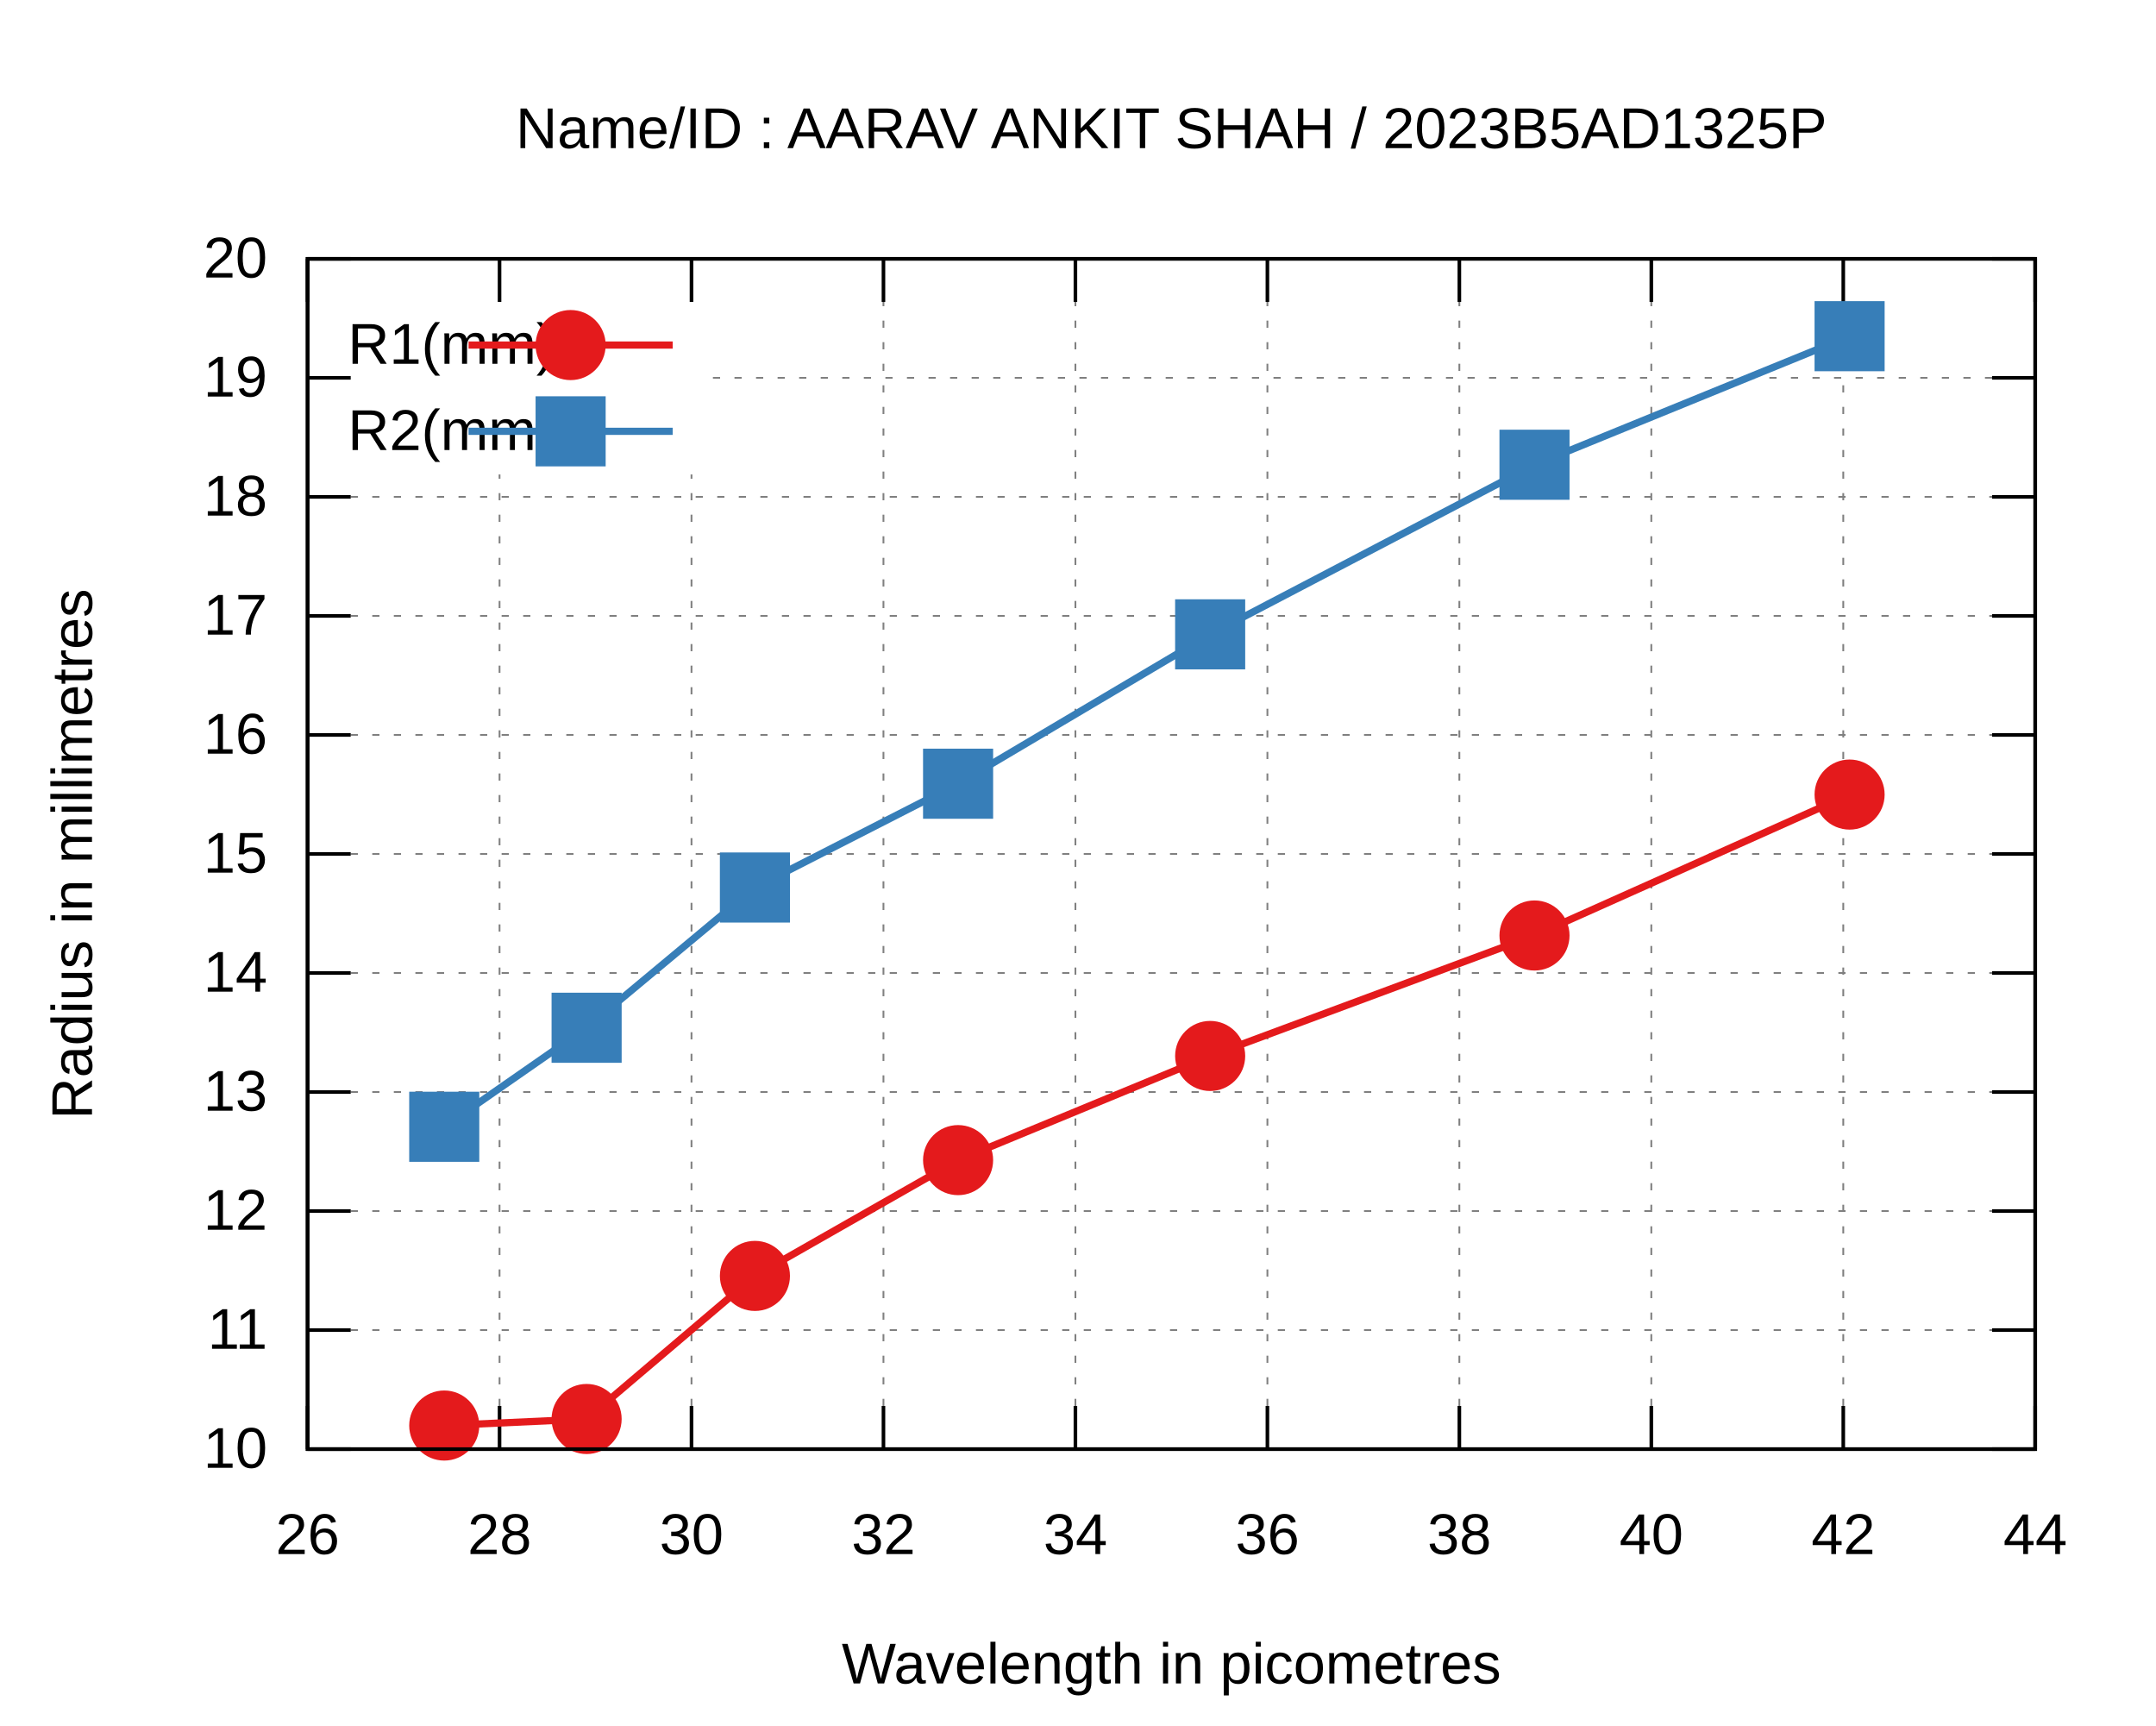
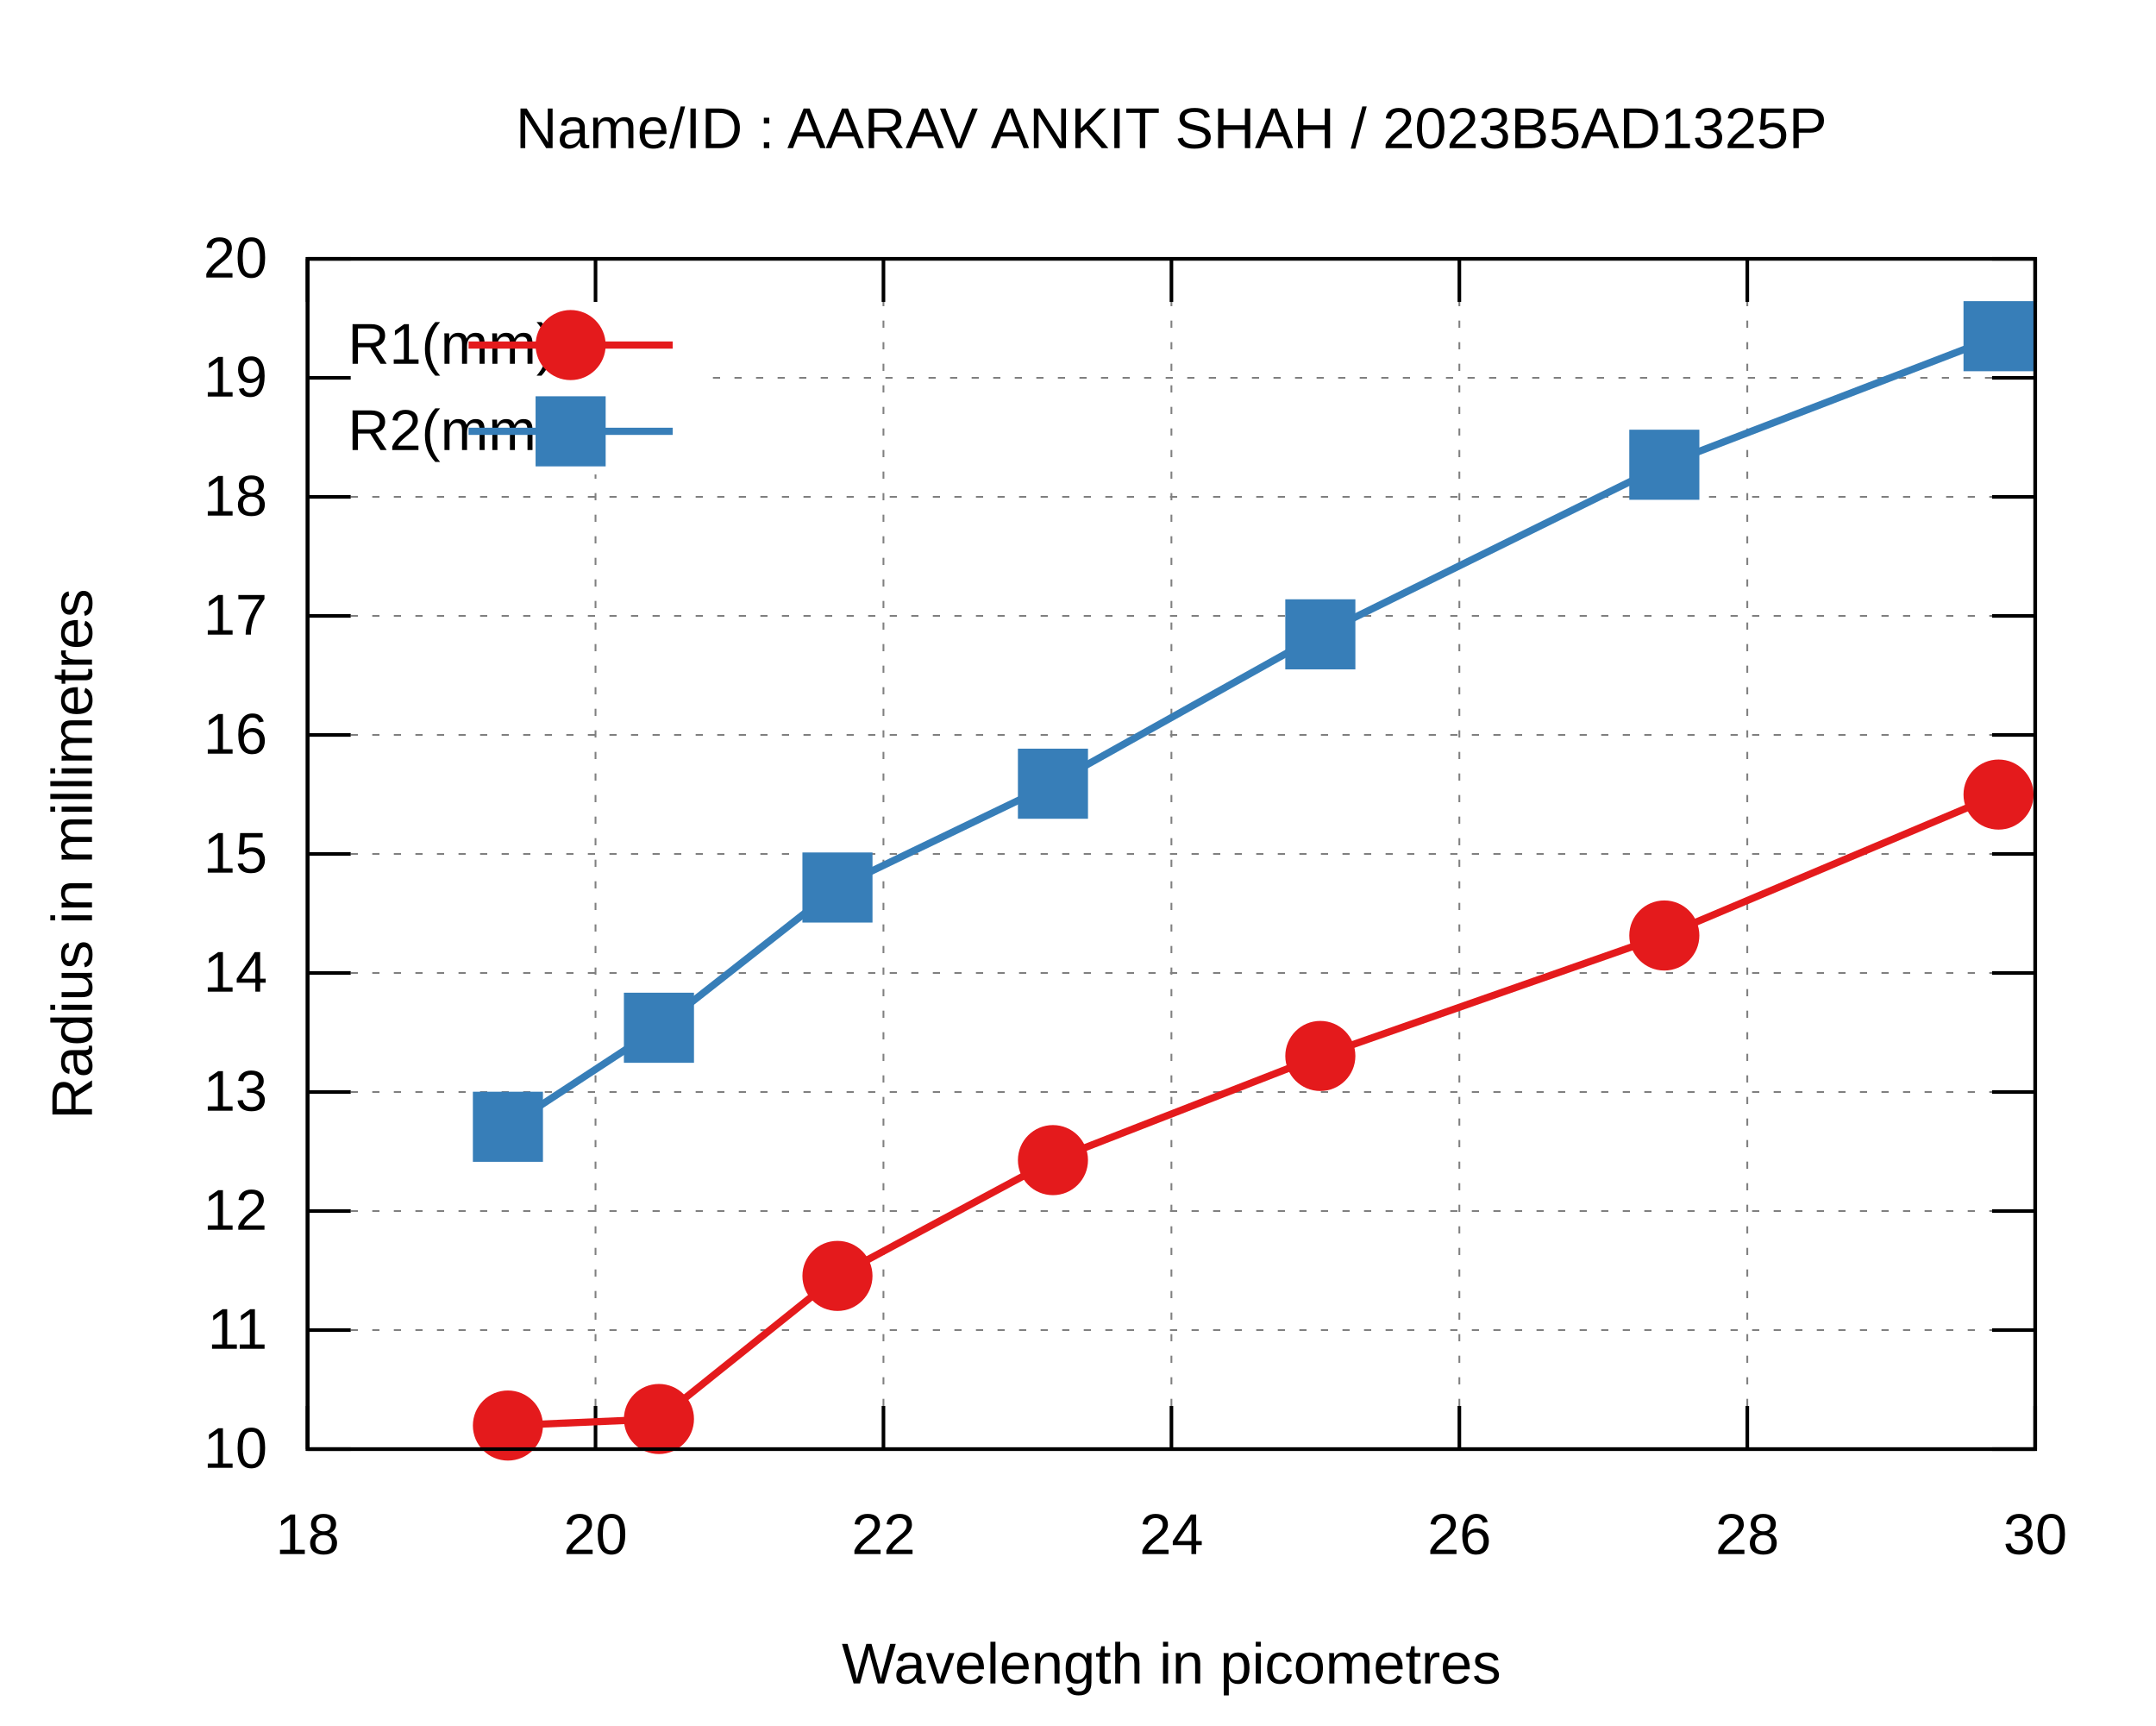
<svg xmlns="http://www.w3.org/2000/svg" xmlns:xlink="http://www.w3.org/1999/xlink" width="600" height="480" viewBox="0 0 600 480">
  <g id="gnuplot_canvas">
    <rect x="0" y="0" width="600" height="480" fill="none" />
    <defs>
      <circle id="gpDot" r="0.5" stroke-width="0.5" stroke="currentColor" />
      <path id="gpPt0" stroke-width="0.167" stroke="currentColor" d="M-1,0 h2 M0,-1 v2" />
      <path id="gpPt1" stroke-width="0.167" stroke="currentColor" d="M-1,-1 L1,1 M1,-1 L-1,1" />
      <path id="gpPt2" stroke-width="0.167" stroke="currentColor" d="M-1,0 L1,0 M0,-1 L0,1 M-1,-1 L1,1 M-1,1 L1,-1" />
      <rect id="gpPt3" stroke-width="0.167" stroke="currentColor" x="-1" y="-1" width="2" height="2" />
      <rect id="gpPt4" stroke-width="0.167" stroke="currentColor" fill="currentColor" x="-1" y="-1" width="2" height="2" />
      <circle id="gpPt5" stroke-width="0.167" stroke="currentColor" cx="0" cy="0" r="1" />
      <use xlink:href="#gpPt5" id="gpPt6" fill="currentColor" stroke="none" />
      <path id="gpPt7" stroke-width="0.167" stroke="currentColor" d="M0,-1.33 L-1.33,0.67 L1.33,0.67 z" />
      <use xlink:href="#gpPt7" id="gpPt8" fill="currentColor" stroke="none" />
      <use xlink:href="#gpPt7" id="gpPt9" stroke="currentColor" transform="rotate(180)" />
      <use xlink:href="#gpPt9" id="gpPt10" fill="currentColor" stroke="none" />
      <use xlink:href="#gpPt3" id="gpPt11" stroke="currentColor" transform="rotate(45)" />
      <use xlink:href="#gpPt11" id="gpPt12" fill="currentColor" stroke="none" />
      <path id="gpPt13" stroke-width="0.167" stroke="currentColor" d="M0,1.330 L1.265,0.411 L0.782,-1.067 L-0.782,-1.076 L-1.265,0.411 z" />
      <use xlink:href="#gpPt13" id="gpPt14" fill="currentColor" stroke="none" />
      <filter id="textbox" filterUnits="objectBoundingBox" x="0" y="0" height="1" width="1">
        <feFlood flood-color="white" flood-opacity="1" result="bgnd" />
        <feComposite in="SourceGraphic" in2="bgnd" operator="atop" />
      </filter>
      <filter id="greybox" filterUnits="objectBoundingBox" x="0" y="0" height="1" width="1">
        <feFlood flood-color="lightgrey" flood-opacity="1" result="grey" />
        <feComposite in="SourceGraphic" in2="grey" operator="atop" />
      </filter>
    </defs>
    <g fill="none" color="white" stroke="currentColor" stroke-width="1.00" stroke-linecap="butt" stroke-linejoin="miter">
</g>
    <g fill="none" color="black" stroke="currentColor" stroke-width="1.00" stroke-linecap="butt" stroke-linejoin="miter">
</g>
    <g fill="none" color="black" stroke="black" stroke-width="0.50" stroke-linecap="butt" stroke-linejoin="miter">
</g>
    <g fill="none" color="gray" stroke="currentColor" stroke-width="0.50" stroke-linecap="butt" stroke-linejoin="miter">
      <path stroke="gray" stroke-dasharray="2,4" class="gridline" d="M85.60,403.20 L566.39,403.20  " />
    </g>
    <g fill="none" color="gray" stroke="gray" stroke-width="1.00" stroke-linecap="butt" stroke-linejoin="miter">
</g>
    <g fill="none" color="black" stroke="currentColor" stroke-width="1.00" stroke-linecap="butt" stroke-linejoin="miter">
      <path stroke="black" d="M85.60,403.20 L97.60,403.20 M566.39,403.20 L554.39,403.20  " />
      <g transform="translate(74.40,408.40)" stroke="none" fill="black" font-family="Arial" font-size="16.00" text-anchor="end">
        <text>
          <tspan font-family="Arial"> 10</tspan>
        </text>
      </g>
    </g>
    <g fill="none" color="black" stroke="currentColor" stroke-width="1.00" stroke-linecap="butt" stroke-linejoin="miter">
</g>
    <g fill="none" color="black" stroke="black" stroke-width="0.50" stroke-linecap="butt" stroke-linejoin="miter">
</g>
    <g fill="none" color="gray" stroke="currentColor" stroke-width="0.50" stroke-linecap="butt" stroke-linejoin="miter">
      <path stroke="gray" stroke-dasharray="2,4" class="gridline" d="M85.60,370.08 L566.39,370.08  " />
    </g>
    <g fill="none" color="gray" stroke="gray" stroke-width="1.00" stroke-linecap="butt" stroke-linejoin="miter">
</g>
    <g fill="none" color="black" stroke="currentColor" stroke-width="1.00" stroke-linecap="butt" stroke-linejoin="miter">
      <path stroke="black" d="M85.60,370.08 L97.60,370.08 M566.39,370.08 L554.39,370.08  " />
      <g transform="translate(74.40,375.28)" stroke="none" fill="black" font-family="Arial" font-size="16.00" text-anchor="end">
        <text>
          <tspan font-family="Arial"> 11</tspan>
        </text>
      </g>
    </g>
    <g fill="none" color="black" stroke="currentColor" stroke-width="1.00" stroke-linecap="butt" stroke-linejoin="miter">
</g>
    <g fill="none" color="black" stroke="black" stroke-width="0.50" stroke-linecap="butt" stroke-linejoin="miter">
</g>
    <g fill="none" color="gray" stroke="currentColor" stroke-width="0.50" stroke-linecap="butt" stroke-linejoin="miter">
      <path stroke="gray" stroke-dasharray="2,4" class="gridline" d="M85.60,336.96 L566.39,336.96  " />
    </g>
    <g fill="none" color="gray" stroke="gray" stroke-width="1.00" stroke-linecap="butt" stroke-linejoin="miter">
</g>
    <g fill="none" color="black" stroke="currentColor" stroke-width="1.00" stroke-linecap="butt" stroke-linejoin="miter">
      <path stroke="black" d="M85.60,336.96 L97.60,336.96 M566.39,336.96 L554.39,336.96  " />
      <g transform="translate(74.40,342.16)" stroke="none" fill="black" font-family="Arial" font-size="16.00" text-anchor="end">
        <text>
          <tspan font-family="Arial"> 12</tspan>
        </text>
      </g>
    </g>
    <g fill="none" color="black" stroke="currentColor" stroke-width="1.00" stroke-linecap="butt" stroke-linejoin="miter">
</g>
    <g fill="none" color="black" stroke="black" stroke-width="0.50" stroke-linecap="butt" stroke-linejoin="miter">
</g>
    <g fill="none" color="gray" stroke="currentColor" stroke-width="0.50" stroke-linecap="butt" stroke-linejoin="miter">
      <path stroke="gray" stroke-dasharray="2,4" class="gridline" d="M85.60,303.84 L566.39,303.84  " />
    </g>
    <g fill="none" color="gray" stroke="gray" stroke-width="1.00" stroke-linecap="butt" stroke-linejoin="miter">
</g>
    <g fill="none" color="black" stroke="currentColor" stroke-width="1.00" stroke-linecap="butt" stroke-linejoin="miter">
      <path stroke="black" d="M85.60,303.84 L97.60,303.84 M566.39,303.84 L554.39,303.84  " />
      <g transform="translate(74.40,309.04)" stroke="none" fill="black" font-family="Arial" font-size="16.00" text-anchor="end">
        <text>
          <tspan font-family="Arial"> 13</tspan>
        </text>
      </g>
    </g>
    <g fill="none" color="black" stroke="currentColor" stroke-width="1.00" stroke-linecap="butt" stroke-linejoin="miter">
</g>
    <g fill="none" color="black" stroke="black" stroke-width="0.50" stroke-linecap="butt" stroke-linejoin="miter">
</g>
    <g fill="none" color="gray" stroke="currentColor" stroke-width="0.50" stroke-linecap="butt" stroke-linejoin="miter">
      <path stroke="gray" stroke-dasharray="2,4" class="gridline" d="M85.60,270.72 L566.39,270.72  " />
    </g>
    <g fill="none" color="gray" stroke="gray" stroke-width="1.00" stroke-linecap="butt" stroke-linejoin="miter">
</g>
    <g fill="none" color="black" stroke="currentColor" stroke-width="1.00" stroke-linecap="butt" stroke-linejoin="miter">
      <path stroke="black" d="M85.60,270.72 L97.60,270.72 M566.39,270.72 L554.39,270.72  " />
      <g transform="translate(74.40,275.92)" stroke="none" fill="black" font-family="Arial" font-size="16.00" text-anchor="end">
        <text>
          <tspan font-family="Arial"> 14</tspan>
        </text>
      </g>
    </g>
    <g fill="none" color="black" stroke="currentColor" stroke-width="1.00" stroke-linecap="butt" stroke-linejoin="miter">
</g>
    <g fill="none" color="black" stroke="black" stroke-width="0.50" stroke-linecap="butt" stroke-linejoin="miter">
</g>
    <g fill="none" color="gray" stroke="currentColor" stroke-width="0.50" stroke-linecap="butt" stroke-linejoin="miter">
      <path stroke="gray" stroke-dasharray="2,4" class="gridline" d="M85.60,237.60 L566.39,237.60  " />
    </g>
    <g fill="none" color="gray" stroke="gray" stroke-width="1.00" stroke-linecap="butt" stroke-linejoin="miter">
</g>
    <g fill="none" color="black" stroke="currentColor" stroke-width="1.00" stroke-linecap="butt" stroke-linejoin="miter">
      <path stroke="black" d="M85.60,237.60 L97.60,237.60 M566.39,237.60 L554.39,237.60  " />
      <g transform="translate(74.40,242.80)" stroke="none" fill="black" font-family="Arial" font-size="16.00" text-anchor="end">
        <text>
          <tspan font-family="Arial"> 15</tspan>
        </text>
      </g>
    </g>
    <g fill="none" color="black" stroke="currentColor" stroke-width="1.00" stroke-linecap="butt" stroke-linejoin="miter">
</g>
    <g fill="none" color="black" stroke="black" stroke-width="0.50" stroke-linecap="butt" stroke-linejoin="miter">
</g>
    <g fill="none" color="gray" stroke="currentColor" stroke-width="0.50" stroke-linecap="butt" stroke-linejoin="miter">
      <path stroke="gray" stroke-dasharray="2,4" class="gridline" d="M85.60,204.49 L566.39,204.49  " />
    </g>
    <g fill="none" color="gray" stroke="gray" stroke-width="1.00" stroke-linecap="butt" stroke-linejoin="miter">
</g>
    <g fill="none" color="black" stroke="currentColor" stroke-width="1.00" stroke-linecap="butt" stroke-linejoin="miter">
      <path stroke="black" d="M85.60,204.49 L97.60,204.49 M566.39,204.49 L554.39,204.49  " />
      <g transform="translate(74.40,209.69)" stroke="none" fill="black" font-family="Arial" font-size="16.00" text-anchor="end">
        <text>
          <tspan font-family="Arial"> 16</tspan>
        </text>
      </g>
    </g>
    <g fill="none" color="black" stroke="currentColor" stroke-width="1.00" stroke-linecap="butt" stroke-linejoin="miter">
</g>
    <g fill="none" color="black" stroke="black" stroke-width="0.50" stroke-linecap="butt" stroke-linejoin="miter">
</g>
    <g fill="none" color="gray" stroke="currentColor" stroke-width="0.50" stroke-linecap="butt" stroke-linejoin="miter">
      <path stroke="gray" stroke-dasharray="2,4" class="gridline" d="M85.60,171.37 L566.39,171.37  " />
    </g>
    <g fill="none" color="gray" stroke="gray" stroke-width="1.00" stroke-linecap="butt" stroke-linejoin="miter">
</g>
    <g fill="none" color="black" stroke="currentColor" stroke-width="1.00" stroke-linecap="butt" stroke-linejoin="miter">
      <path stroke="black" d="M85.60,171.37 L97.60,171.37 M566.39,171.37 L554.39,171.37  " />
      <g transform="translate(74.40,176.57)" stroke="none" fill="black" font-family="Arial" font-size="16.00" text-anchor="end">
        <text>
          <tspan font-family="Arial"> 17</tspan>
        </text>
      </g>
    </g>
    <g fill="none" color="black" stroke="currentColor" stroke-width="1.00" stroke-linecap="butt" stroke-linejoin="miter">
</g>
    <g fill="none" color="black" stroke="black" stroke-width="0.50" stroke-linecap="butt" stroke-linejoin="miter">
</g>
    <g fill="none" color="gray" stroke="currentColor" stroke-width="0.50" stroke-linecap="butt" stroke-linejoin="miter">
      <path stroke="gray" stroke-dasharray="2,4" class="gridline" d="M85.60,138.25 L566.39,138.25  " />
    </g>
    <g fill="none" color="gray" stroke="gray" stroke-width="1.00" stroke-linecap="butt" stroke-linejoin="miter">
</g>
    <g fill="none" color="black" stroke="currentColor" stroke-width="1.00" stroke-linecap="butt" stroke-linejoin="miter">
      <path stroke="black" d="M85.60,138.25 L97.60,138.25 M566.39,138.25 L554.39,138.25  " />
      <g transform="translate(74.40,143.45)" stroke="none" fill="black" font-family="Arial" font-size="16.00" text-anchor="end">
        <text>
          <tspan font-family="Arial"> 18</tspan>
        </text>
      </g>
    </g>
    <g fill="none" color="black" stroke="currentColor" stroke-width="1.00" stroke-linecap="butt" stroke-linejoin="miter">
</g>
    <g fill="none" color="black" stroke="black" stroke-width="0.50" stroke-linecap="butt" stroke-linejoin="miter">
</g>
    <g fill="none" color="gray" stroke="currentColor" stroke-width="0.50" stroke-linecap="butt" stroke-linejoin="miter">
      <path stroke="gray" stroke-dasharray="2,4" class="gridline" d="M85.60,105.13 L96.80,105.13 M198.40,105.13 L566.39,105.13  " />
    </g>
    <g fill="none" color="gray" stroke="gray" stroke-width="1.00" stroke-linecap="butt" stroke-linejoin="miter">
</g>
    <g fill="none" color="black" stroke="currentColor" stroke-width="1.00" stroke-linecap="butt" stroke-linejoin="miter">
      <path stroke="black" d="M85.60,105.13 L97.60,105.13 M566.39,105.13 L554.39,105.13  " />
      <g transform="translate(74.40,110.33)" stroke="none" fill="black" font-family="Arial" font-size="16.00" text-anchor="end">
        <text>
          <tspan font-family="Arial"> 19</tspan>
        </text>
      </g>
    </g>
    <g fill="none" color="black" stroke="currentColor" stroke-width="1.00" stroke-linecap="butt" stroke-linejoin="miter">
</g>
    <g fill="none" color="black" stroke="black" stroke-width="0.50" stroke-linecap="butt" stroke-linejoin="miter">
</g>
    <g fill="none" color="gray" stroke="currentColor" stroke-width="0.50" stroke-linecap="butt" stroke-linejoin="miter">
      <path stroke="gray" stroke-dasharray="2,4" class="gridline" d="M85.60,72.01 L566.39,72.01  " />
    </g>
    <g fill="none" color="gray" stroke="gray" stroke-width="1.00" stroke-linecap="butt" stroke-linejoin="miter">
</g>
    <g fill="none" color="black" stroke="currentColor" stroke-width="1.00" stroke-linecap="butt" stroke-linejoin="miter">
      <path stroke="black" d="M85.60,72.01 L97.60,72.01 M566.39,72.01 L554.39,72.01  " />
      <g transform="translate(74.40,77.21)" stroke="none" fill="black" font-family="Arial" font-size="16.00" text-anchor="end">
        <text>
          <tspan font-family="Arial"> 20</tspan>
        </text>
      </g>
    </g>
    <g fill="none" color="black" stroke="currentColor" stroke-width="1.00" stroke-linecap="butt" stroke-linejoin="miter">
</g>
    <g fill="none" color="black" stroke="black" stroke-width="0.50" stroke-linecap="butt" stroke-linejoin="miter">
</g>
    <g fill="none" color="gray" stroke="currentColor" stroke-width="0.50" stroke-linecap="butt" stroke-linejoin="miter">
      <path stroke="gray" stroke-dasharray="2,4" class="gridline" d="M85.60,403.20 L85.60,72.01  " />
    </g>
    <g fill="none" color="gray" stroke="gray" stroke-width="1.00" stroke-linecap="butt" stroke-linejoin="miter">
</g>
    <g fill="none" color="black" stroke="currentColor" stroke-width="1.00" stroke-linecap="butt" stroke-linejoin="miter">
      <path stroke="black" d="M85.60,403.20 L85.60,391.20 M85.60,72.01 L85.60,84.01  " />
      <g transform="translate(85.60,432.40)" stroke="none" fill="black" font-family="Arial" font-size="16.00" text-anchor="middle">
        <text>
-           <tspan font-family="Arial"> 26</tspan>
-         </text>
-       </g>
-     </g>
-     <g fill="none" color="black" stroke="currentColor" stroke-width="1.00" stroke-linecap="butt" stroke-linejoin="miter">
- </g>
-     <g fill="none" color="black" stroke="black" stroke-width="0.50" stroke-linecap="butt" stroke-linejoin="miter">
- </g>
-     <g fill="none" color="gray" stroke="currentColor" stroke-width="0.50" stroke-linecap="butt" stroke-linejoin="miter">
-       <path stroke="gray" stroke-dasharray="2,4" class="gridline" d="M139.02,403.20 L139.02,132.01 M139.02,84.01 L139.02,72.01  " />
-     </g>
-     <g fill="none" color="gray" stroke="gray" stroke-width="1.00" stroke-linecap="butt" stroke-linejoin="miter">
- </g>
-     <g fill="none" color="black" stroke="currentColor" stroke-width="1.00" stroke-linecap="butt" stroke-linejoin="miter">
-       <path stroke="black" d="M139.02,403.20 L139.02,391.20 M139.02,72.01 L139.02,84.01  " />
-       <g transform="translate(139.02,432.40)" stroke="none" fill="black" font-family="Arial" font-size="16.00" text-anchor="middle">
-         <text>
-           <tspan font-family="Arial"> 28</tspan>
-         </text>
-       </g>
-     </g>
-     <g fill="none" color="black" stroke="currentColor" stroke-width="1.00" stroke-linecap="butt" stroke-linejoin="miter">
- </g>
-     <g fill="none" color="black" stroke="black" stroke-width="0.50" stroke-linecap="butt" stroke-linejoin="miter">
- </g>
-     <g fill="none" color="gray" stroke="currentColor" stroke-width="0.50" stroke-linecap="butt" stroke-linejoin="miter">
-       <path stroke="gray" stroke-dasharray="2,4" class="gridline" d="M192.44,403.20 L192.44,132.01 M192.44,84.01 L192.44,72.01  " />
-     </g>
-     <g fill="none" color="gray" stroke="gray" stroke-width="1.00" stroke-linecap="butt" stroke-linejoin="miter">
- </g>
-     <g fill="none" color="black" stroke="currentColor" stroke-width="1.00" stroke-linecap="butt" stroke-linejoin="miter">
-       <path stroke="black" d="M192.44,403.20 L192.44,391.20 M192.44,72.01 L192.44,84.01  " />
-       <g transform="translate(192.44,432.40)" stroke="none" fill="black" font-family="Arial" font-size="16.00" text-anchor="middle">
-         <text>
-           <tspan font-family="Arial"> 30</tspan>
+           <tspan font-family="Arial"> 18</tspan>
+         </text>
+       </g>
+     </g>
+     <g fill="none" color="black" stroke="currentColor" stroke-width="1.00" stroke-linecap="butt" stroke-linejoin="miter">
+ </g>
+     <g fill="none" color="black" stroke="black" stroke-width="0.50" stroke-linecap="butt" stroke-linejoin="miter">
+ </g>
+     <g fill="none" color="gray" stroke="currentColor" stroke-width="0.50" stroke-linecap="butt" stroke-linejoin="miter">
+       <path stroke="gray" stroke-dasharray="2,4" class="gridline" d="M165.73,403.20 L165.73,132.01 M165.73,84.01 L165.73,72.01  " />
+     </g>
+     <g fill="none" color="gray" stroke="gray" stroke-width="1.00" stroke-linecap="butt" stroke-linejoin="miter">
+ </g>
+     <g fill="none" color="black" stroke="currentColor" stroke-width="1.00" stroke-linecap="butt" stroke-linejoin="miter">
+       <path stroke="black" d="M165.73,403.20 L165.73,391.20 M165.73,72.01 L165.73,84.01  " />
+       <g transform="translate(165.73,432.40)" stroke="none" fill="black" font-family="Arial" font-size="16.00" text-anchor="middle">
+         <text>
+           <tspan font-family="Arial"> 20</tspan>
        </text>
      </g>
    </g>
    <g fill="none" color="black" stroke="currentColor" stroke-width="1.00" stroke-linecap="butt" stroke-linejoin="miter">
</g>
    <g fill="none" color="black" stroke="black" stroke-width="0.50" stroke-linecap="butt" stroke-linejoin="miter">
</g>
    <g fill="none" color="gray" stroke="currentColor" stroke-width="0.50" stroke-linecap="butt" stroke-linejoin="miter">
      <path stroke="gray" stroke-dasharray="2,4" class="gridline" d="M245.86,403.20 L245.86,72.01  " />
    </g>
    <g fill="none" color="gray" stroke="gray" stroke-width="1.00" stroke-linecap="butt" stroke-linejoin="miter">
</g>
    <g fill="none" color="black" stroke="currentColor" stroke-width="1.00" stroke-linecap="butt" stroke-linejoin="miter">
      <path stroke="black" d="M245.86,403.20 L245.86,391.20 M245.86,72.01 L245.86,84.01  " />
      <g transform="translate(245.86,432.40)" stroke="none" fill="black" font-family="Arial" font-size="16.00" text-anchor="middle">
        <text>
-           <tspan font-family="Arial"> 32</tspan>
-         </text>
-       </g>
-     </g>
-     <g fill="none" color="black" stroke="currentColor" stroke-width="1.00" stroke-linecap="butt" stroke-linejoin="miter">
- </g>
-     <g fill="none" color="black" stroke="black" stroke-width="0.50" stroke-linecap="butt" stroke-linejoin="miter">
- </g>
-     <g fill="none" color="gray" stroke="currentColor" stroke-width="0.50" stroke-linecap="butt" stroke-linejoin="miter">
-       <path stroke="gray" stroke-dasharray="2,4" class="gridline" d="M299.28,403.20 L299.28,72.01  " />
-     </g>
-     <g fill="none" color="gray" stroke="gray" stroke-width="1.00" stroke-linecap="butt" stroke-linejoin="miter">
- </g>
-     <g fill="none" color="black" stroke="currentColor" stroke-width="1.00" stroke-linecap="butt" stroke-linejoin="miter">
-       <path stroke="black" d="M299.28,403.20 L299.28,391.20 M299.28,72.01 L299.28,84.01  " />
-       <g transform="translate(299.28,432.40)" stroke="none" fill="black" font-family="Arial" font-size="16.00" text-anchor="middle">
-         <text>
-           <tspan font-family="Arial"> 34</tspan>
-         </text>
-       </g>
-     </g>
-     <g fill="none" color="black" stroke="currentColor" stroke-width="1.00" stroke-linecap="butt" stroke-linejoin="miter">
- </g>
-     <g fill="none" color="black" stroke="black" stroke-width="0.50" stroke-linecap="butt" stroke-linejoin="miter">
- </g>
-     <g fill="none" color="gray" stroke="currentColor" stroke-width="0.50" stroke-linecap="butt" stroke-linejoin="miter">
-       <path stroke="gray" stroke-dasharray="2,4" class="gridline" d="M352.71,403.20 L352.71,72.01  " />
-     </g>
-     <g fill="none" color="gray" stroke="gray" stroke-width="1.00" stroke-linecap="butt" stroke-linejoin="miter">
- </g>
-     <g fill="none" color="black" stroke="currentColor" stroke-width="1.00" stroke-linecap="butt" stroke-linejoin="miter">
-       <path stroke="black" d="M352.71,403.20 L352.71,391.20 M352.71,72.01 L352.71,84.01  " />
-       <g transform="translate(352.71,432.40)" stroke="none" fill="black" font-family="Arial" font-size="16.00" text-anchor="middle">
-         <text>
-           <tspan font-family="Arial"> 36</tspan>
+           <tspan font-family="Arial"> 22</tspan>
+         </text>
+       </g>
+     </g>
+     <g fill="none" color="black" stroke="currentColor" stroke-width="1.00" stroke-linecap="butt" stroke-linejoin="miter">
+ </g>
+     <g fill="none" color="black" stroke="black" stroke-width="0.50" stroke-linecap="butt" stroke-linejoin="miter">
+ </g>
+     <g fill="none" color="gray" stroke="currentColor" stroke-width="0.50" stroke-linecap="butt" stroke-linejoin="miter">
+       <path stroke="gray" stroke-dasharray="2,4" class="gridline" d="M326.00,403.20 L326.00,72.01  " />
+     </g>
+     <g fill="none" color="gray" stroke="gray" stroke-width="1.00" stroke-linecap="butt" stroke-linejoin="miter">
+ </g>
+     <g fill="none" color="black" stroke="currentColor" stroke-width="1.00" stroke-linecap="butt" stroke-linejoin="miter">
+       <path stroke="black" d="M326.00,403.20 L326.00,391.20 M326.00,72.01 L326.00,84.01  " />
+       <g transform="translate(326.00,432.40)" stroke="none" fill="black" font-family="Arial" font-size="16.00" text-anchor="middle">
+         <text>
+           <tspan font-family="Arial"> 24</tspan>
        </text>
      </g>
    </g>
    <g fill="none" color="black" stroke="currentColor" stroke-width="1.00" stroke-linecap="butt" stroke-linejoin="miter">
</g>
    <g fill="none" color="black" stroke="black" stroke-width="0.50" stroke-linecap="butt" stroke-linejoin="miter">
</g>
    <g fill="none" color="gray" stroke="currentColor" stroke-width="0.50" stroke-linecap="butt" stroke-linejoin="miter">
      <path stroke="gray" stroke-dasharray="2,4" class="gridline" d="M406.13,403.20 L406.13,72.01  " />
    </g>
    <g fill="none" color="gray" stroke="gray" stroke-width="1.00" stroke-linecap="butt" stroke-linejoin="miter">
</g>
    <g fill="none" color="black" stroke="currentColor" stroke-width="1.00" stroke-linecap="butt" stroke-linejoin="miter">
      <path stroke="black" d="M406.13,403.20 L406.13,391.20 M406.13,72.01 L406.13,84.01  " />
      <g transform="translate(406.13,432.40)" stroke="none" fill="black" font-family="Arial" font-size="16.00" text-anchor="middle">
        <text>
-           <tspan font-family="Arial"> 38</tspan>
-         </text>
-       </g>
-     </g>
-     <g fill="none" color="black" stroke="currentColor" stroke-width="1.00" stroke-linecap="butt" stroke-linejoin="miter">
- </g>
-     <g fill="none" color="black" stroke="black" stroke-width="0.50" stroke-linecap="butt" stroke-linejoin="miter">
- </g>
-     <g fill="none" color="gray" stroke="currentColor" stroke-width="0.50" stroke-linecap="butt" stroke-linejoin="miter">
-       <path stroke="gray" stroke-dasharray="2,4" class="gridline" d="M459.55,403.20 L459.55,72.01  " />
-     </g>
-     <g fill="none" color="gray" stroke="gray" stroke-width="1.00" stroke-linecap="butt" stroke-linejoin="miter">
- </g>
-     <g fill="none" color="black" stroke="currentColor" stroke-width="1.00" stroke-linecap="butt" stroke-linejoin="miter">
-       <path stroke="black" d="M459.55,403.20 L459.55,391.20 M459.55,72.01 L459.55,84.01  " />
-       <g transform="translate(459.55,432.40)" stroke="none" fill="black" font-family="Arial" font-size="16.00" text-anchor="middle">
-         <text>
-           <tspan font-family="Arial"> 40</tspan>
-         </text>
-       </g>
-     </g>
-     <g fill="none" color="black" stroke="currentColor" stroke-width="1.00" stroke-linecap="butt" stroke-linejoin="miter">
- </g>
-     <g fill="none" color="black" stroke="black" stroke-width="0.50" stroke-linecap="butt" stroke-linejoin="miter">
- </g>
-     <g fill="none" color="gray" stroke="currentColor" stroke-width="0.50" stroke-linecap="butt" stroke-linejoin="miter">
-       <path stroke="gray" stroke-dasharray="2,4" class="gridline" d="M512.97,403.20 L512.97,72.01  " />
-     </g>
-     <g fill="none" color="gray" stroke="gray" stroke-width="1.00" stroke-linecap="butt" stroke-linejoin="miter">
- </g>
-     <g fill="none" color="black" stroke="currentColor" stroke-width="1.00" stroke-linecap="butt" stroke-linejoin="miter">
-       <path stroke="black" d="M512.97,403.20 L512.97,391.20 M512.97,72.01 L512.97,84.01  " />
-       <g transform="translate(512.97,432.40)" stroke="none" fill="black" font-family="Arial" font-size="16.00" text-anchor="middle">
-         <text>
-           <tspan font-family="Arial"> 42</tspan>
+           <tspan font-family="Arial"> 26</tspan>
+         </text>
+       </g>
+     </g>
+     <g fill="none" color="black" stroke="currentColor" stroke-width="1.00" stroke-linecap="butt" stroke-linejoin="miter">
+ </g>
+     <g fill="none" color="black" stroke="black" stroke-width="0.50" stroke-linecap="butt" stroke-linejoin="miter">
+ </g>
+     <g fill="none" color="gray" stroke="currentColor" stroke-width="0.50" stroke-linecap="butt" stroke-linejoin="miter">
+       <path stroke="gray" stroke-dasharray="2,4" class="gridline" d="M486.26,403.20 L486.26,72.01  " />
+     </g>
+     <g fill="none" color="gray" stroke="gray" stroke-width="1.00" stroke-linecap="butt" stroke-linejoin="miter">
+ </g>
+     <g fill="none" color="black" stroke="currentColor" stroke-width="1.00" stroke-linecap="butt" stroke-linejoin="miter">
+       <path stroke="black" d="M486.26,403.20 L486.26,391.20 M486.26,72.01 L486.26,84.01  " />
+       <g transform="translate(486.26,432.40)" stroke="none" fill="black" font-family="Arial" font-size="16.00" text-anchor="middle">
+         <text>
+           <tspan font-family="Arial"> 28</tspan>
        </text>
      </g>
    </g>
    <g fill="none" color="black" stroke="currentColor" stroke-width="1.00" stroke-linecap="butt" stroke-linejoin="miter">
</g>
    <g fill="none" color="black" stroke="black" stroke-width="0.50" stroke-linecap="butt" stroke-linejoin="miter">
</g>
    <g fill="none" color="gray" stroke="currentColor" stroke-width="0.50" stroke-linecap="butt" stroke-linejoin="miter">
      <path stroke="gray" stroke-dasharray="2,4" class="gridline" d="M566.39,403.20 L566.39,72.01  " />
    </g>
    <g fill="none" color="gray" stroke="gray" stroke-width="1.00" stroke-linecap="butt" stroke-linejoin="miter">
</g>
    <g fill="none" color="black" stroke="currentColor" stroke-width="1.00" stroke-linecap="butt" stroke-linejoin="miter">
      <path stroke="black" d="M566.39,403.20 L566.39,391.20 M566.39,72.01 L566.39,84.01  " />
      <g transform="translate(566.39,432.40)" stroke="none" fill="black" font-family="Arial" font-size="16.00" text-anchor="middle">
        <text>
-           <tspan font-family="Arial"> 44</tspan>
+           <tspan font-family="Arial"> 30</tspan>
        </text>
      </g>
    </g>
    <g fill="none" color="black" stroke="currentColor" stroke-width="1.00" stroke-linecap="butt" stroke-linejoin="miter">
</g>
    <g fill="none" color="black" stroke="currentColor" stroke-width="1.00" stroke-linecap="butt" stroke-linejoin="miter">
      <path stroke="black" d="M85.60,72.01 L85.60,403.20 L566.39,403.20 L566.39,72.01 L85.60,72.01 Z  " />
    </g>
    <g fill="none" color="black" stroke="currentColor" stroke-width="1.00" stroke-linecap="butt" stroke-linejoin="miter">
</g>
    <g id="gnuplot_plot_1">
      <g fill="none" color="white" stroke="black" stroke-width="2.00" stroke-linecap="butt" stroke-linejoin="miter">
</g>
      <g fill="none" color="black" stroke="currentColor" stroke-width="2.00" stroke-linecap="butt" stroke-linejoin="miter">
        <g transform="translate(96.80,101.21)" stroke="none" fill="black" font-family="Arial" font-size="16.00" text-anchor="start">
          <text>
            <tspan font-family="Arial">R1(mm)</tspan>
          </text>
        </g>
      </g>
      <g fill="none" color="black" stroke="currentColor" stroke-width="2.00" stroke-linecap="butt" stroke-linejoin="miter">
-         <path stroke="rgb(228,  26,  28)" d="M130.40,96.01 L187.20,96.01 M514.73,221.08 L427.04,260.29 L336.78,293.81 L266.63,322.79 L210.09,355.01 L163.25,394.82   L123.63,396.64  " />
-         <use xlink:href="#gpPt6" transform="translate(514.73,221.08) scale(9.00)" color="rgb(228,  26,  28)" />
-         <use xlink:href="#gpPt6" transform="translate(427.04,260.29) scale(9.00)" color="rgb(228,  26,  28)" />
-         <use xlink:href="#gpPt6" transform="translate(336.78,293.81) scale(9.00)" color="rgb(228,  26,  28)" />
-         <use xlink:href="#gpPt6" transform="translate(266.63,322.79) scale(9.00)" color="rgb(228,  26,  28)" />
-         <use xlink:href="#gpPt6" transform="translate(210.09,355.01) scale(9.00)" color="rgb(228,  26,  28)" />
-         <use xlink:href="#gpPt6" transform="translate(163.25,394.82) scale(9.00)" color="rgb(228,  26,  28)" />
-         <use xlink:href="#gpPt6" transform="translate(123.63,396.64) scale(9.00)" color="rgb(228,  26,  28)" />
+         <path stroke="rgb(228,  26,  28)" d="M130.40,96.01 L187.20,96.01 M556.18,221.08 L463.17,260.29 L367.44,293.81 L293.03,322.79 L233.06,355.01 L183.38,394.82   L141.35,396.64  " />
+         <use xlink:href="#gpPt6" transform="translate(556.18,221.08) scale(9.00)" color="rgb(228,  26,  28)" />
+         <use xlink:href="#gpPt6" transform="translate(463.17,260.29) scale(9.00)" color="rgb(228,  26,  28)" />
+         <use xlink:href="#gpPt6" transform="translate(367.44,293.81) scale(9.00)" color="rgb(228,  26,  28)" />
+         <use xlink:href="#gpPt6" transform="translate(293.03,322.79) scale(9.00)" color="rgb(228,  26,  28)" />
+         <use xlink:href="#gpPt6" transform="translate(233.06,355.01) scale(9.00)" color="rgb(228,  26,  28)" />
+         <use xlink:href="#gpPt6" transform="translate(183.38,394.82) scale(9.00)" color="rgb(228,  26,  28)" />
+         <use xlink:href="#gpPt6" transform="translate(141.35,396.64) scale(9.00)" color="rgb(228,  26,  28)" />
        <use xlink:href="#gpPt6" transform="translate(158.80,96.01) scale(9.00)" color="rgb(228,  26,  28)" />
      </g>
    </g>
    <g id="gnuplot_plot_2">
      <g fill="none" color="black" stroke="currentColor" stroke-width="2.00" stroke-linecap="butt" stroke-linejoin="miter">
        <g transform="translate(96.80,125.21)" stroke="none" fill="black" font-family="Arial" font-size="16.00" text-anchor="start">
          <text>
            <tspan font-family="Arial">R2(mm)</tspan>
          </text>
        </g>
      </g>
      <g fill="none" color="black" stroke="currentColor" stroke-width="2.00" stroke-linecap="butt" stroke-linejoin="miter">
-         <path stroke="rgb( 55, 126, 184)" d="M130.40,120.01 L187.20,120.01 M514.73,93.54 L427.04,129.31 L336.78,176.50 L266.63,218.06 L210.09,246.94 L163.25,285.96   L123.63,313.51  " />
-         <use xlink:href="#gpPt4" transform="translate(514.73,93.54) scale(9.00)" color="rgb( 55, 126, 184)" />
-         <use xlink:href="#gpPt4" transform="translate(427.04,129.31) scale(9.00)" color="rgb( 55, 126, 184)" />
-         <use xlink:href="#gpPt4" transform="translate(336.78,176.50) scale(9.00)" color="rgb( 55, 126, 184)" />
-         <use xlink:href="#gpPt4" transform="translate(266.63,218.06) scale(9.00)" color="rgb( 55, 126, 184)" />
-         <use xlink:href="#gpPt4" transform="translate(210.09,246.94) scale(9.00)" color="rgb( 55, 126, 184)" />
-         <use xlink:href="#gpPt4" transform="translate(163.25,285.96) scale(9.00)" color="rgb( 55, 126, 184)" />
-         <use xlink:href="#gpPt4" transform="translate(123.63,313.51) scale(9.00)" color="rgb( 55, 126, 184)" />
+         <path stroke="rgb( 55, 126, 184)" d="M130.40,120.01 L187.20,120.01 M556.18,93.54 L463.17,129.31 L367.44,176.50 L293.03,218.06 L233.06,246.94 L183.38,285.96   L141.35,313.51  " />
+         <use xlink:href="#gpPt4" transform="translate(556.18,93.54) scale(9.00)" color="rgb( 55, 126, 184)" />
+         <use xlink:href="#gpPt4" transform="translate(463.17,129.31) scale(9.00)" color="rgb( 55, 126, 184)" />
+         <use xlink:href="#gpPt4" transform="translate(367.44,176.50) scale(9.00)" color="rgb( 55, 126, 184)" />
+         <use xlink:href="#gpPt4" transform="translate(293.03,218.06) scale(9.00)" color="rgb( 55, 126, 184)" />
+         <use xlink:href="#gpPt4" transform="translate(233.06,246.94) scale(9.00)" color="rgb( 55, 126, 184)" />
+         <use xlink:href="#gpPt4" transform="translate(183.38,285.96) scale(9.00)" color="rgb( 55, 126, 184)" />
+         <use xlink:href="#gpPt4" transform="translate(141.35,313.51) scale(9.00)" color="rgb( 55, 126, 184)" />
        <use xlink:href="#gpPt4" transform="translate(158.80,120.01) scale(9.00)" color="rgb( 55, 126, 184)" />
      </g>
    </g>
    <g fill="none" color="black" stroke="currentColor" stroke-width="2.00" stroke-linecap="butt" stroke-linejoin="miter">
</g>
    <g fill="none" color="black" stroke="black" stroke-width="1.00" stroke-linecap="butt" stroke-linejoin="miter">
</g>
    <g fill="none" color="black" stroke="currentColor" stroke-width="1.00" stroke-linecap="butt" stroke-linejoin="miter">
      <path stroke="black" d="M85.60,72.01 L85.60,403.20 L566.39,403.20 L566.39,72.01 L85.60,72.01 Z  " />
      <g transform="translate(25.60,237.61) rotate(270.00)" stroke="none" fill="black" font-family="Arial" font-size="16.00" text-anchor="middle">
        <text>
          <tspan font-family="Arial">Radius in millimetres</tspan>
        </text>
      </g>
    </g>
    <g fill="none" color="black" stroke="currentColor" stroke-width="1.00" stroke-linecap="butt" stroke-linejoin="miter">
      <g transform="translate(325.99,468.40)" stroke="none" fill="black" font-family="Arial" font-size="16.00" text-anchor="middle">
        <text>
          <tspan font-family="Arial">Wavelength in picometres</tspan>
        </text>
      </g>
    </g>
    <g fill="none" color="black" stroke="currentColor" stroke-width="1.00" stroke-linecap="butt" stroke-linejoin="miter">
</g>
    <g fill="none" color="black" stroke="currentColor" stroke-width="1.00" stroke-linecap="butt" stroke-linejoin="miter">
      <g transform="translate(325.99,41.21)" stroke="none" fill="black" font-family="Arial" font-size="16.00" text-anchor="middle">
        <text>
          <tspan font-family="Arial">Name/ID : AARAV ANKIT SHAH / 2023B5AD1325P</tspan>
        </text>
      </g>
    </g>
    <g fill="none" color="black" stroke="currentColor" stroke-width="1.00" stroke-linecap="butt" stroke-linejoin="miter">
</g>
  </g>
</svg>
